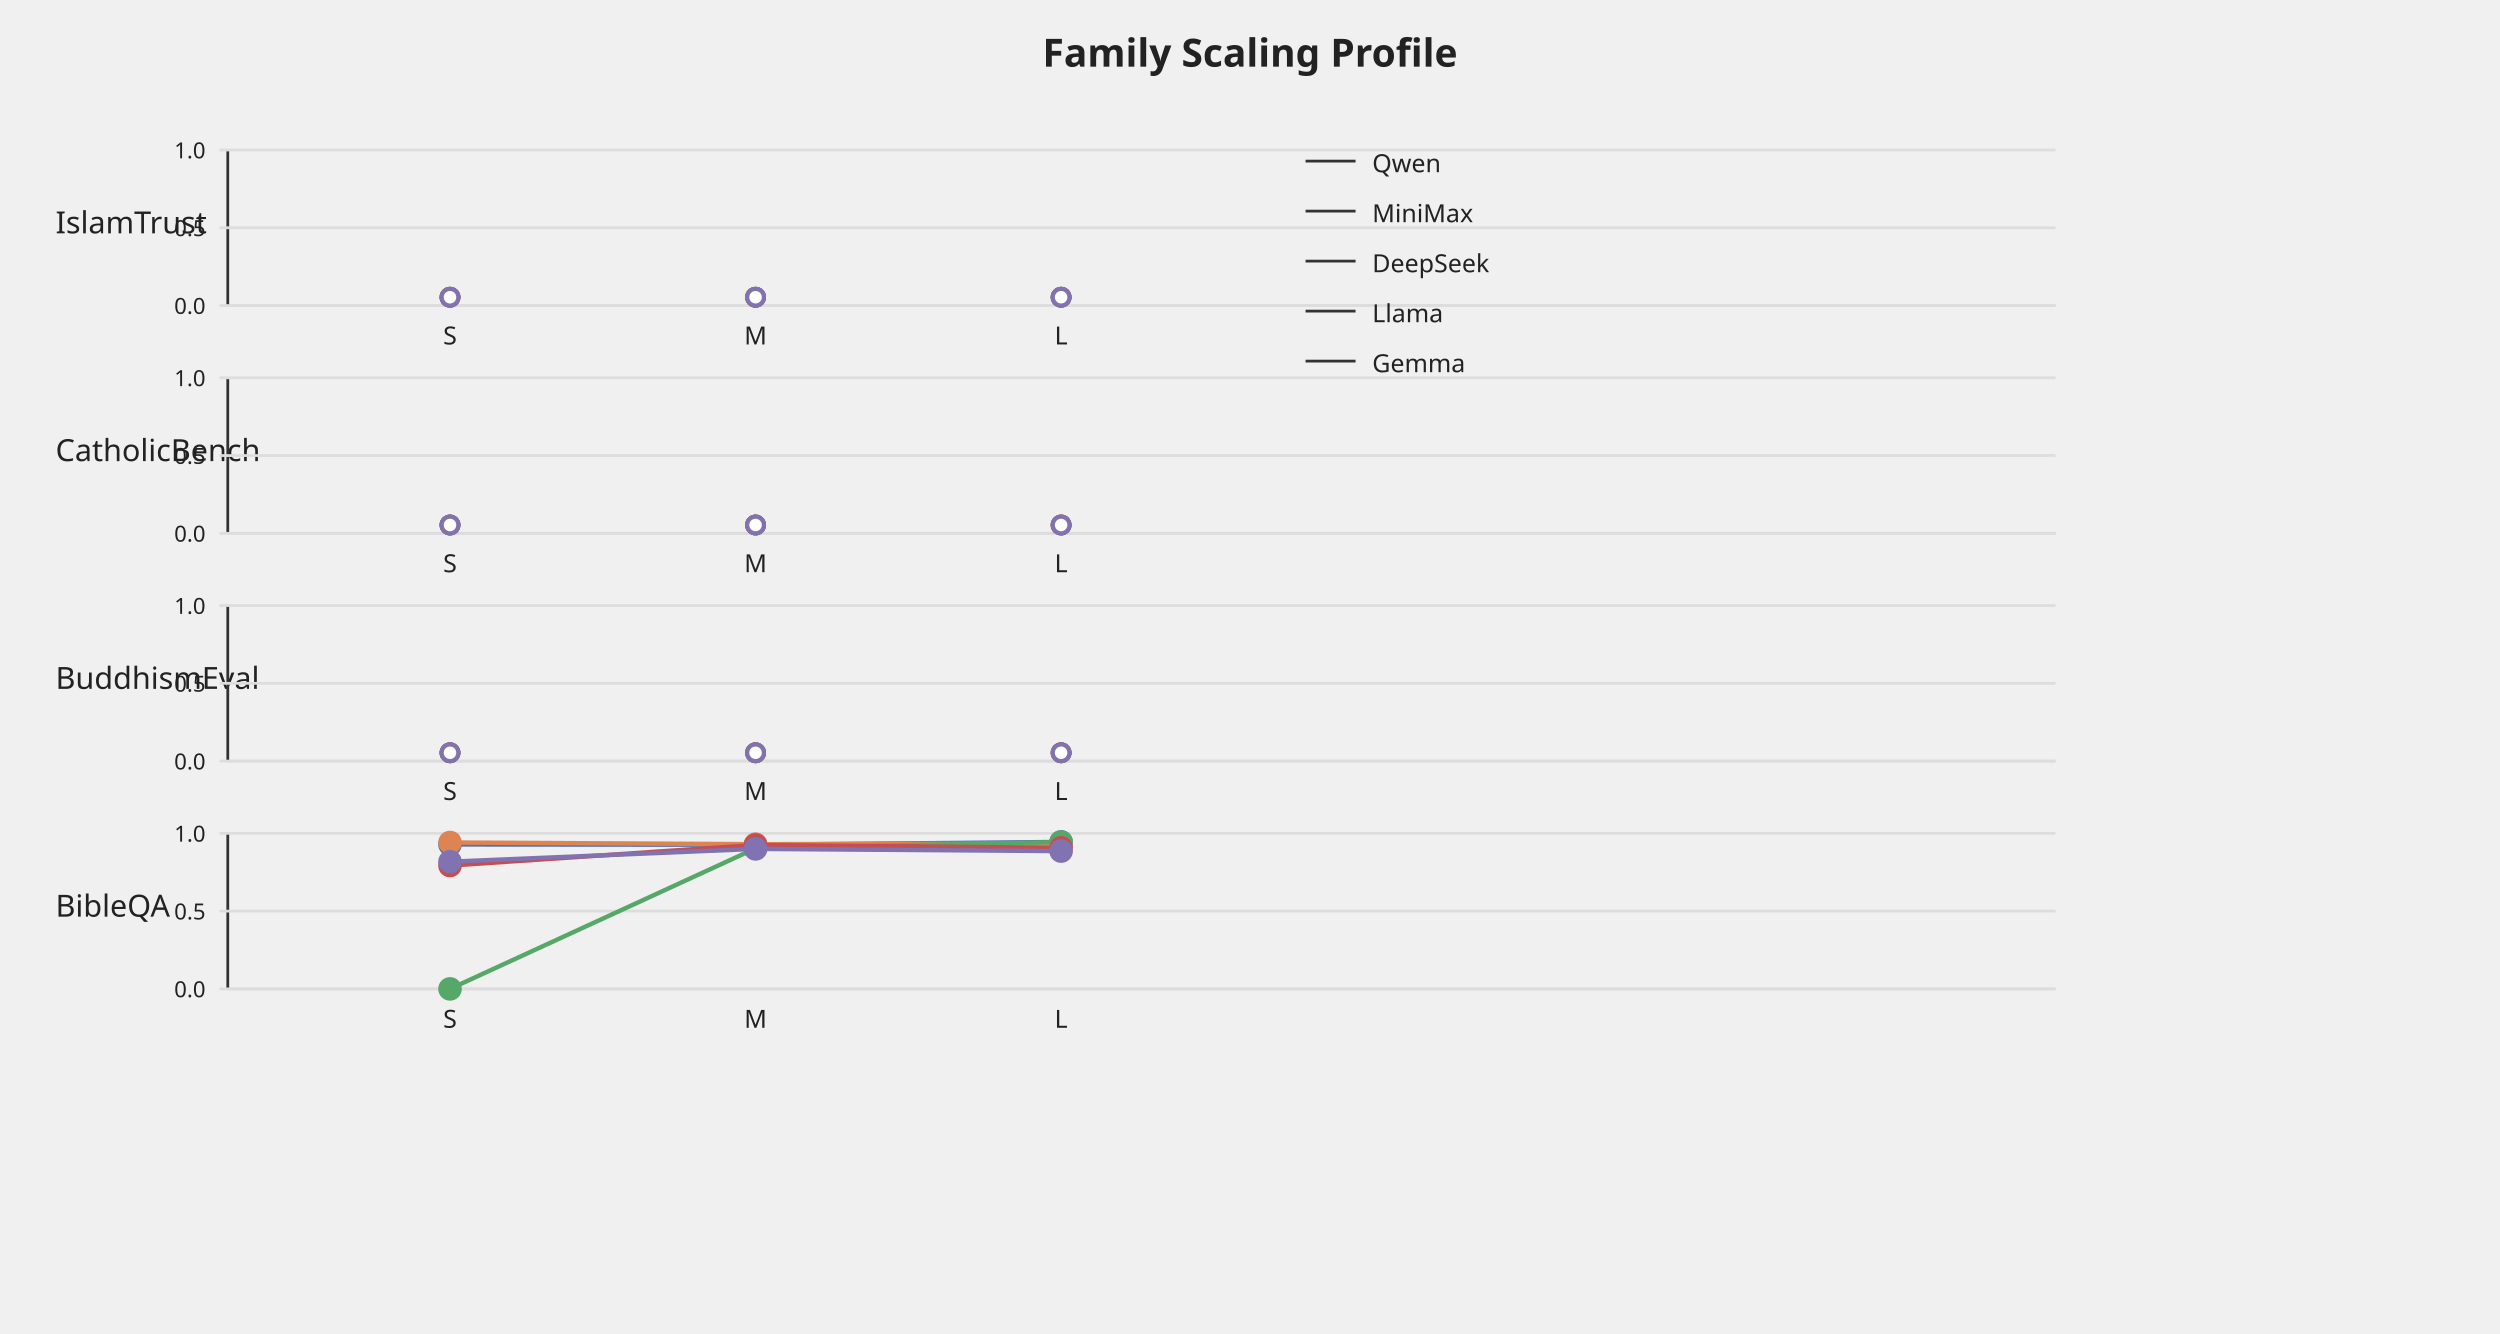
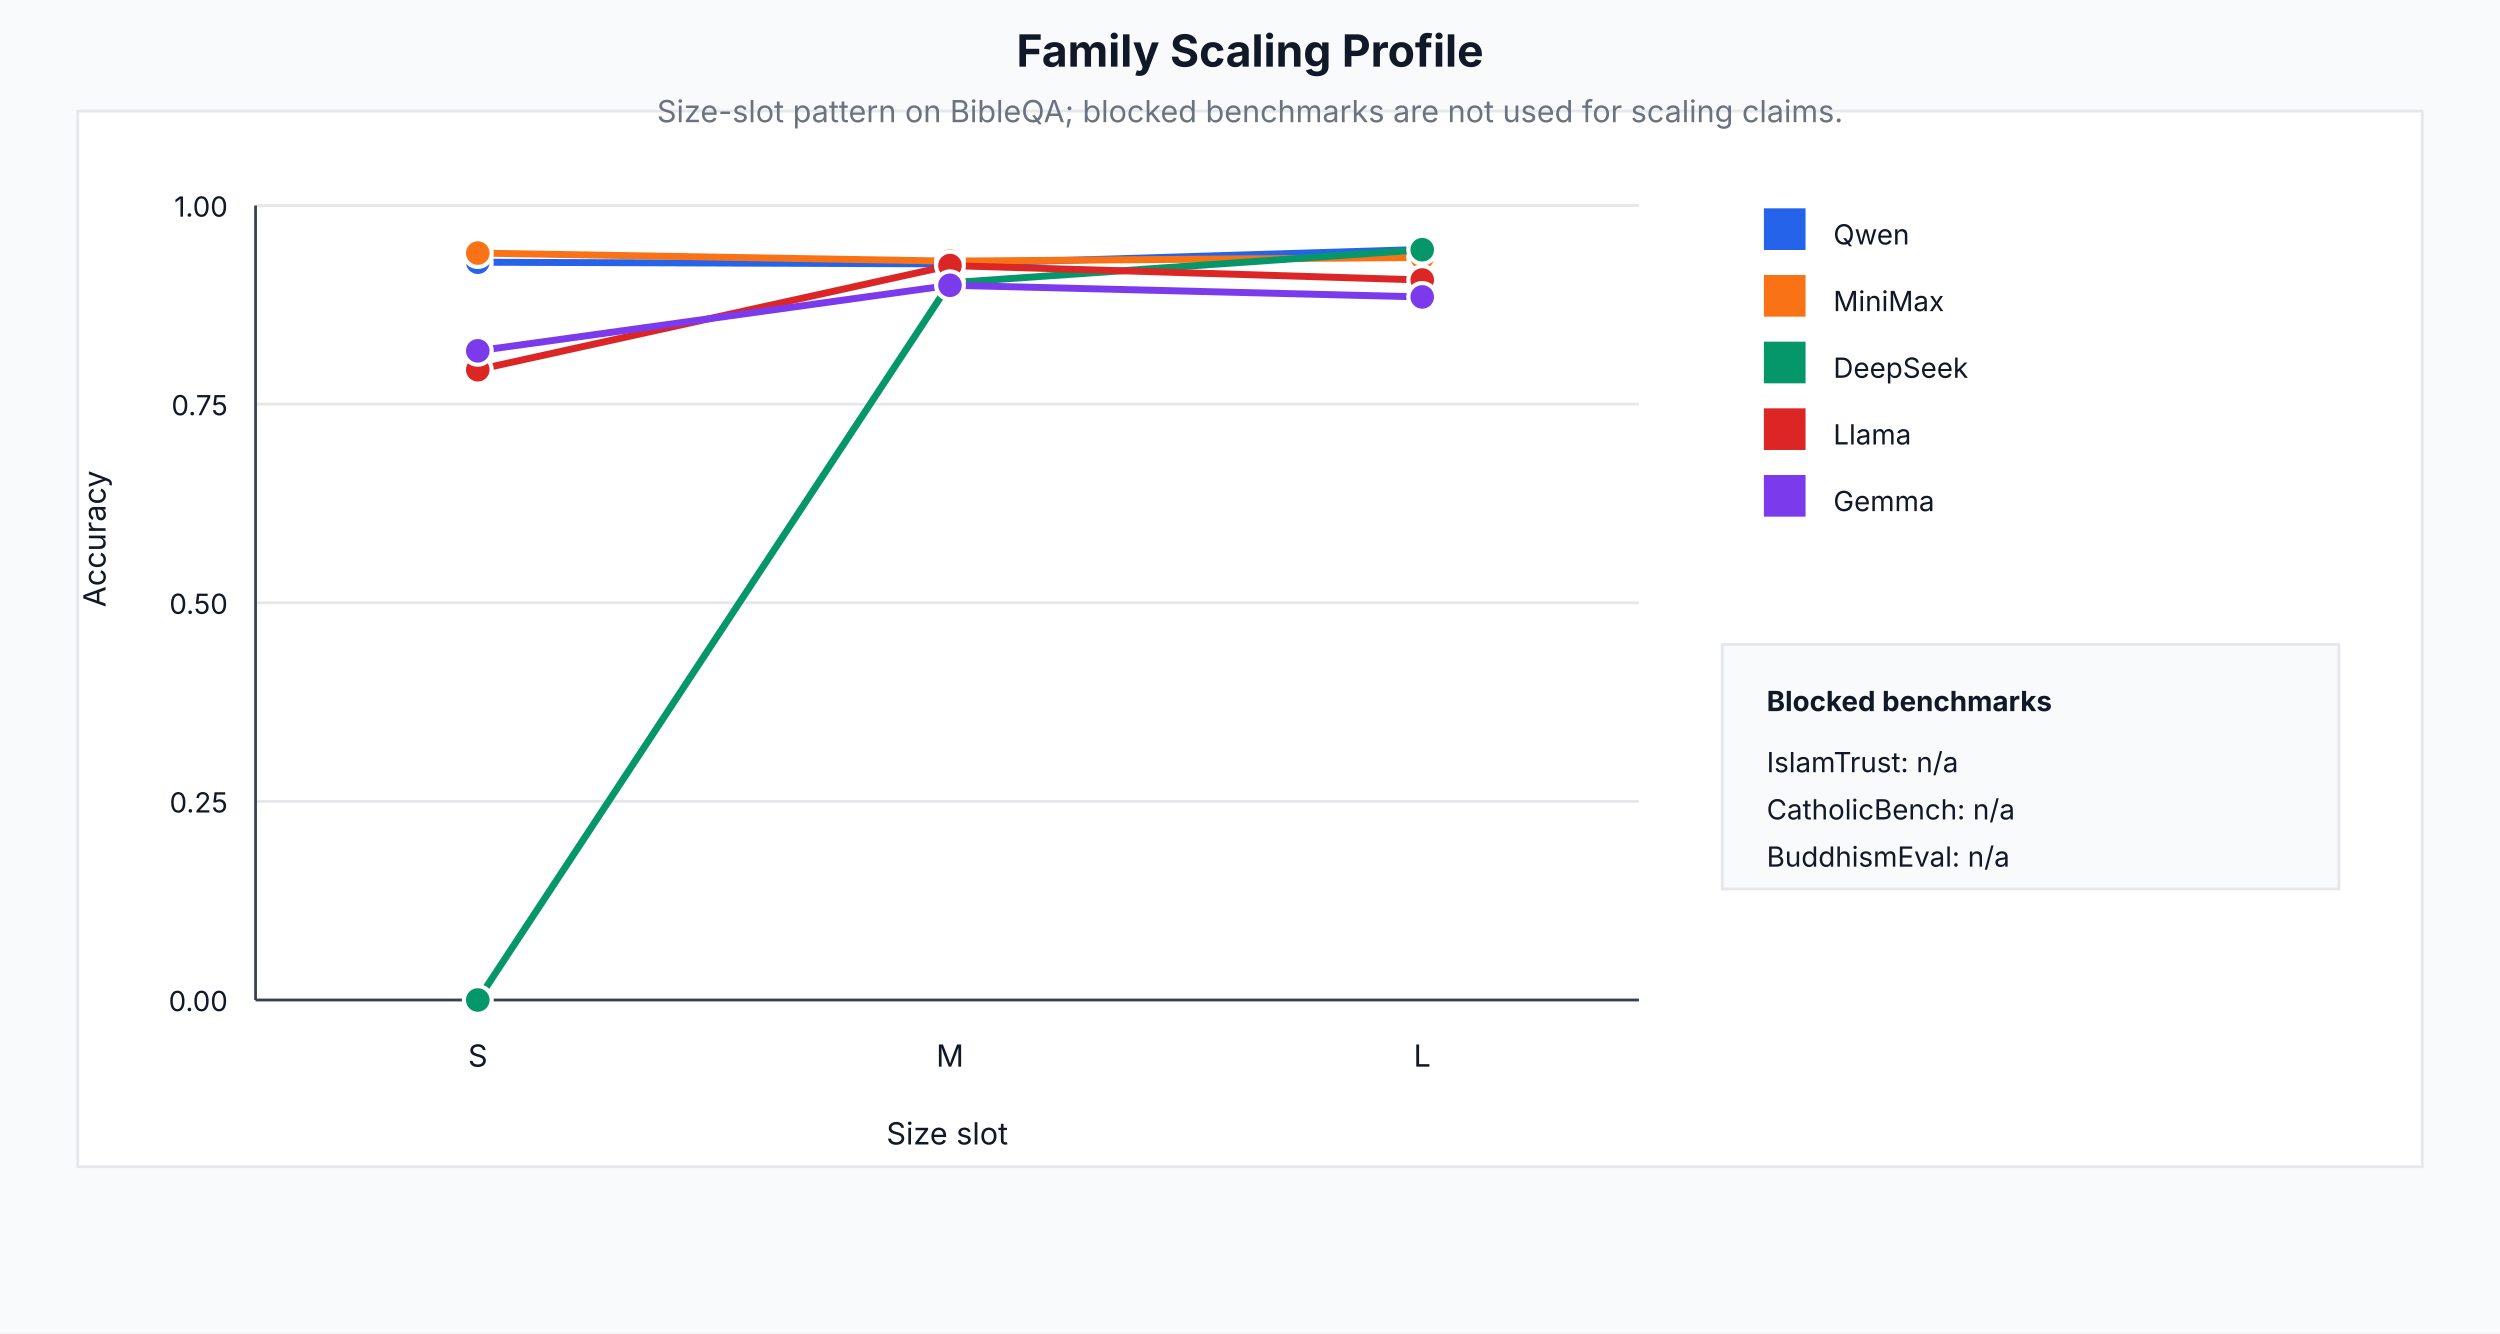
<svg xmlns="http://www.w3.org/2000/svg" viewBox="0 0 900 480" role="img">
  <style>
-         text { font-family: system-ui, sans-serif; fill: #222; }
-         .title { font-size: 14px; font-weight: 700; }
+         text { font-family: system-ui, -apple-system, BlinkMacSystemFont, "Segoe UI", sans-serif; fill: #111827; }
+         .title { font-size: 16px; font-weight: 750; }
+         .subtitle { font-size: 11px; fill: #6B7280; }
        .axis { font-size: 11px; }
-         .small { font-size: 9px; }
-         .tiny { font-size: 8px; }
-         .grid { stroke: #dddddd; stroke-width: 1; }
-         .axis-line { stroke: #333333; stroke-width: 1; }
+         .small { font-size: 10px; }
+         .tiny { font-size: 8.5px; }
+         .value { font-size: 10px; font-weight: 650; }
+         .cell-label { font-size: 10px; font-weight: 750; fill: #ffffff; }
+         .muted { font-size: 10px; fill: #6B7280; }
+         .grid { stroke: #E5E7EB; stroke-width: 1; }
+         .axis-line { stroke: #374151; stroke-width: 1; }
        .outline { stroke: #ffffff; stroke-width: 1; }
+         .panel { stroke: #E5E7EB; stroke-width: 1; }
    </style>
+   <rect x="0" y="0" width="900" height="480" fill="#F8FAFC" />
+   <rect x="28.0" y="40.0" width="844.0" height="380.0" fill="#FFFFFF" class="panel" />
  <text x="450.0" y="24.0" class="title" text-anchor="middle">Family Scaling Profile</text>
-   <text x="20.0" y="84.0" class="axis" text-anchor="start">IslamTrust</text>
-   <line x1="82.0" y1="110.0" x2="740.0" y2="110.0" class="grid" />
-   <line x1="82.0" y1="54.0" x2="82.0" y2="110.0" class="axis-line" />
-   <line x1="79.0" y1="110.0" x2="740.0" y2="110.0" class="grid" />
-   <text x="74.0" y="113.0" class="tiny" text-anchor="end">0.0</text>
-   <line x1="79.0" y1="82.0" x2="740.0" y2="82.0" class="grid" />
-   <text x="74.0" y="85.0" class="tiny" text-anchor="end">0.5</text>
-   <line x1="79.0" y1="54.0" x2="740.0" y2="54.0" class="grid" />
-   <text x="74.0" y="57.0" class="tiny" text-anchor="end">1.0</text>
-   <text x="162.0" y="124.0" class="small" text-anchor="middle">S</text>
-   <text x="272.0" y="124.0" class="small" text-anchor="middle">M</text>
-   <text x="382.0" y="124.0" class="small" text-anchor="middle">L</text>
-   <circle cx="162.0" cy="107.0" r="3.0" fill="#ffffff" stroke="#4C72B0" stroke-width="1.5" />
-   <circle cx="272.0" cy="107.0" r="3.0" fill="#ffffff" stroke="#4C72B0" stroke-width="1.5" />
-   <circle cx="382.0" cy="107.0" r="3.0" fill="#ffffff" stroke="#4C72B0" stroke-width="1.5" />
-   <circle cx="162.0" cy="107.0" r="3.0" fill="#ffffff" stroke="#DD8452" stroke-width="1.5" />
-   <circle cx="272.0" cy="107.0" r="3.0" fill="#ffffff" stroke="#DD8452" stroke-width="1.5" />
-   <circle cx="382.0" cy="107.0" r="3.0" fill="#ffffff" stroke="#DD8452" stroke-width="1.5" />
-   <circle cx="162.0" cy="107.0" r="3.0" fill="#ffffff" stroke="#55A868" stroke-width="1.5" />
-   <circle cx="272.0" cy="107.0" r="3.0" fill="#ffffff" stroke="#55A868" stroke-width="1.5" />
-   <circle cx="382.0" cy="107.0" r="3.0" fill="#ffffff" stroke="#55A868" stroke-width="1.5" />
-   <circle cx="162.0" cy="107.0" r="3.0" fill="#ffffff" stroke="#C44E52" stroke-width="1.5" />
-   <circle cx="272.0" cy="107.0" r="3.0" fill="#ffffff" stroke="#C44E52" stroke-width="1.5" />
-   <circle cx="382.0" cy="107.0" r="3.0" fill="#ffffff" stroke="#C44E52" stroke-width="1.5" />
-   <circle cx="162.0" cy="107.0" r="3.0" fill="#ffffff" stroke="#8172B2" stroke-width="1.5" />
-   <circle cx="272.0" cy="107.0" r="3.0" fill="#ffffff" stroke="#8172B2" stroke-width="1.5" />
-   <circle cx="382.0" cy="107.0" r="3.0" fill="#ffffff" stroke="#8172B2" stroke-width="1.5" />
-   <text x="20.0" y="166.0" class="axis" text-anchor="start">CatholicBench</text>
-   <line x1="82.0" y1="192.0" x2="740.0" y2="192.0" class="grid" />
-   <line x1="82.0" y1="136.0" x2="82.0" y2="192.0" class="axis-line" />
-   <line x1="79.0" y1="192.0" x2="740.0" y2="192.0" class="grid" />
-   <text x="74.0" y="195.0" class="tiny" text-anchor="end">0.0</text>
-   <line x1="79.0" y1="164.0" x2="740.0" y2="164.0" class="grid" />
-   <text x="74.0" y="167.0" class="tiny" text-anchor="end">0.5</text>
-   <line x1="79.0" y1="136.0" x2="740.0" y2="136.0" class="grid" />
-   <text x="74.0" y="139.0" class="tiny" text-anchor="end">1.0</text>
-   <text x="162.0" y="206.0" class="small" text-anchor="middle">S</text>
-   <text x="272.0" y="206.0" class="small" text-anchor="middle">M</text>
-   <text x="382.0" y="206.0" class="small" text-anchor="middle">L</text>
-   <circle cx="162.0" cy="189.0" r="3.0" fill="#ffffff" stroke="#4C72B0" stroke-width="1.5" />
-   <circle cx="272.0" cy="189.0" r="3.0" fill="#ffffff" stroke="#4C72B0" stroke-width="1.5" />
-   <circle cx="382.0" cy="189.0" r="3.0" fill="#ffffff" stroke="#4C72B0" stroke-width="1.5" />
-   <circle cx="162.0" cy="189.0" r="3.0" fill="#ffffff" stroke="#DD8452" stroke-width="1.5" />
-   <circle cx="272.0" cy="189.0" r="3.0" fill="#ffffff" stroke="#DD8452" stroke-width="1.5" />
-   <circle cx="382.0" cy="189.0" r="3.0" fill="#ffffff" stroke="#DD8452" stroke-width="1.5" />
-   <circle cx="162.0" cy="189.0" r="3.0" fill="#ffffff" stroke="#55A868" stroke-width="1.5" />
-   <circle cx="272.0" cy="189.0" r="3.0" fill="#ffffff" stroke="#55A868" stroke-width="1.5" />
-   <circle cx="382.0" cy="189.0" r="3.0" fill="#ffffff" stroke="#55A868" stroke-width="1.5" />
-   <circle cx="162.0" cy="189.0" r="3.0" fill="#ffffff" stroke="#C44E52" stroke-width="1.5" />
-   <circle cx="272.0" cy="189.0" r="3.0" fill="#ffffff" stroke="#C44E52" stroke-width="1.5" />
-   <circle cx="382.0" cy="189.0" r="3.0" fill="#ffffff" stroke="#C44E52" stroke-width="1.5" />
-   <circle cx="162.0" cy="189.0" r="3.0" fill="#ffffff" stroke="#8172B2" stroke-width="1.5" />
-   <circle cx="272.0" cy="189.0" r="3.0" fill="#ffffff" stroke="#8172B2" stroke-width="1.5" />
-   <circle cx="382.0" cy="189.0" r="3.0" fill="#ffffff" stroke="#8172B2" stroke-width="1.5" />
-   <text x="20.0" y="248.0" class="axis" text-anchor="start">BuddhismEval</text>
-   <line x1="82.0" y1="274.0" x2="740.0" y2="274.0" class="grid" />
-   <line x1="82.0" y1="218.0" x2="82.0" y2="274.0" class="axis-line" />
-   <line x1="79.0" y1="274.0" x2="740.0" y2="274.0" class="grid" />
-   <text x="74.0" y="277.0" class="tiny" text-anchor="end">0.0</text>
-   <line x1="79.0" y1="246.0" x2="740.0" y2="246.0" class="grid" />
-   <text x="74.0" y="249.0" class="tiny" text-anchor="end">0.5</text>
-   <line x1="79.0" y1="218.0" x2="740.0" y2="218.0" class="grid" />
-   <text x="74.0" y="221.0" class="tiny" text-anchor="end">1.0</text>
-   <text x="162.0" y="288.0" class="small" text-anchor="middle">S</text>
-   <text x="272.0" y="288.0" class="small" text-anchor="middle">M</text>
-   <text x="382.0" y="288.0" class="small" text-anchor="middle">L</text>
-   <circle cx="162.0" cy="271.0" r="3.0" fill="#ffffff" stroke="#4C72B0" stroke-width="1.5" />
-   <circle cx="272.0" cy="271.0" r="3.0" fill="#ffffff" stroke="#4C72B0" stroke-width="1.5" />
-   <circle cx="382.0" cy="271.0" r="3.0" fill="#ffffff" stroke="#4C72B0" stroke-width="1.5" />
-   <circle cx="162.0" cy="271.0" r="3.0" fill="#ffffff" stroke="#DD8452" stroke-width="1.5" />
-   <circle cx="272.0" cy="271.0" r="3.0" fill="#ffffff" stroke="#DD8452" stroke-width="1.5" />
-   <circle cx="382.0" cy="271.0" r="3.0" fill="#ffffff" stroke="#DD8452" stroke-width="1.5" />
-   <circle cx="162.0" cy="271.0" r="3.0" fill="#ffffff" stroke="#55A868" stroke-width="1.5" />
-   <circle cx="272.0" cy="271.0" r="3.0" fill="#ffffff" stroke="#55A868" stroke-width="1.5" />
-   <circle cx="382.0" cy="271.0" r="3.0" fill="#ffffff" stroke="#55A868" stroke-width="1.5" />
-   <circle cx="162.0" cy="271.0" r="3.0" fill="#ffffff" stroke="#C44E52" stroke-width="1.5" />
-   <circle cx="272.0" cy="271.0" r="3.0" fill="#ffffff" stroke="#C44E52" stroke-width="1.5" />
-   <circle cx="382.0" cy="271.0" r="3.0" fill="#ffffff" stroke="#C44E52" stroke-width="1.5" />
-   <circle cx="162.0" cy="271.0" r="3.0" fill="#ffffff" stroke="#8172B2" stroke-width="1.5" />
-   <circle cx="272.0" cy="271.0" r="3.0" fill="#ffffff" stroke="#8172B2" stroke-width="1.5" />
-   <circle cx="382.0" cy="271.0" r="3.0" fill="#ffffff" stroke="#8172B2" stroke-width="1.5" />
-   <text x="20.0" y="330.0" class="axis" text-anchor="start">BibleQA</text>
-   <line x1="82.0" y1="356.0" x2="740.0" y2="356.0" class="grid" />
-   <line x1="82.0" y1="300.0" x2="82.0" y2="356.0" class="axis-line" />
-   <line x1="79.0" y1="356.0" x2="740.0" y2="356.0" class="grid" />
-   <text x="74.0" y="359.0" class="tiny" text-anchor="end">0.0</text>
-   <line x1="79.0" y1="328.0" x2="740.0" y2="328.0" class="grid" />
-   <text x="74.0" y="331.0" class="tiny" text-anchor="end">0.5</text>
-   <line x1="79.0" y1="300.0" x2="740.0" y2="300.0" class="grid" />
-   <text x="74.0" y="303.0" class="tiny" text-anchor="end">1.0</text>
-   <text x="162.0" y="370.0" class="small" text-anchor="middle">S</text>
-   <text x="272.0" y="370.0" class="small" text-anchor="middle">M</text>
-   <text x="382.0" y="370.0" class="small" text-anchor="middle">L</text>
-   <circle cx="162.0" cy="304.0" r="3.5" fill="#4C72B0" stroke="#4C72B0" stroke-width="1.5" />
-   <circle cx="272.0" cy="304.1" r="3.5" fill="#4C72B0" stroke="#4C72B0" stroke-width="1.5" />
-   <circle cx="382.0" cy="303.1" r="3.5" fill="#4C72B0" stroke="#4C72B0" stroke-width="1.5" />
-   <path d="M162.0,304.0 L272.0,304.1 L382.0,303.1" fill="none" stroke="#4C72B0" stroke-width="1.6" />
-   <circle cx="162.0" cy="303.3" r="3.5" fill="#DD8452" stroke="#DD8452" stroke-width="1.5" />
-   <circle cx="272.0" cy="303.9" r="3.5" fill="#DD8452" stroke="#DD8452" stroke-width="1.5" />
-   <circle cx="382.0" cy="303.7" r="3.5" fill="#DD8452" stroke="#DD8452" stroke-width="1.5" />
-   <path d="M162.0,303.3 L272.0,303.9 L382.0,303.7" fill="none" stroke="#DD8452" stroke-width="1.6" />
-   <circle cx="162.0" cy="356.0" r="3.5" fill="#55A868" stroke="#55A868" stroke-width="1.5" />
-   <circle cx="272.0" cy="305.4" r="3.5" fill="#55A868" stroke="#55A868" stroke-width="1.5" />
-   <circle cx="382.0" cy="303.1" r="3.5" fill="#55A868" stroke="#55A868" stroke-width="1.5" />
-   <path d="M162.0,356.0 L272.0,305.4 L382.0,303.1" fill="none" stroke="#55A868" stroke-width="1.6" />
-   <circle cx="162.0" cy="311.6" r="3.5" fill="#C44E52" stroke="#C44E52" stroke-width="1.5" />
-   <circle cx="272.0" cy="304.2" r="3.5" fill="#C44E52" stroke="#C44E52" stroke-width="1.5" />
-   <circle cx="382.0" cy="305.2" r="3.5" fill="#C44E52" stroke="#C44E52" stroke-width="1.5" />
-   <path d="M162.0,311.6 L272.0,304.2 L382.0,305.2" fill="none" stroke="#C44E52" stroke-width="1.6" />
-   <circle cx="162.0" cy="310.2" r="3.5" fill="#8172B2" stroke="#8172B2" stroke-width="1.5" />
-   <circle cx="272.0" cy="305.6" r="3.5" fill="#8172B2" stroke="#8172B2" stroke-width="1.5" />
-   <circle cx="382.0" cy="306.4" r="3.5" fill="#8172B2" stroke="#8172B2" stroke-width="1.5" />
-   <path d="M162.0,310.2 L272.0,305.6 L382.0,306.4" fill="none" stroke="#8172B2" stroke-width="1.6" />
-   <line x1="470.0" y1="58.0" x2="488.0" y2="58.0" class="axis-line" stroke="#4C72B0" stroke-width="2" />
-   <text x="494.0" y="62.0" class="small" text-anchor="start">Qwen</text>
-   <line x1="470.0" y1="76.0" x2="488.0" y2="76.0" class="axis-line" stroke="#DD8452" stroke-width="2" />
-   <text x="494.0" y="80.0" class="small" text-anchor="start">MiniMax</text>
-   <line x1="470.0" y1="94.0" x2="488.0" y2="94.0" class="axis-line" stroke="#55A868" stroke-width="2" />
-   <text x="494.0" y="98.0" class="small" text-anchor="start">DeepSeek</text>
-   <line x1="470.0" y1="112.0" x2="488.0" y2="112.0" class="axis-line" stroke="#C44E52" stroke-width="2" />
-   <text x="494.0" y="116.0" class="small" text-anchor="start">Llama</text>
-   <line x1="470.0" y1="130.0" x2="488.0" y2="130.0" class="axis-line" stroke="#8172B2" stroke-width="2" />
-   <text x="494.0" y="134.0" class="small" text-anchor="start">Gemma</text>
+   <text x="450.0" y="44.0" class="subtitle" text-anchor="middle">Size-slot pattern on BibleQA; blocked benchmarks are not used for scaling claims.</text>
+   <line x1="92.0" y1="360.0" x2="590.0" y2="360.0" class="grid" />
+   <text x="82.0" y="364.0" class="small" text-anchor="end">0.00</text>
+   <line x1="92.0" y1="288.5" x2="590.0" y2="288.5" class="grid" />
+   <text x="82.0" y="292.5" class="small" text-anchor="end">0.25</text>
+   <line x1="92.0" y1="217.0" x2="590.0" y2="217.0" class="grid" />
+   <text x="82.0" y="221.0" class="small" text-anchor="end">0.50</text>
+   <line x1="92.0" y1="145.5" x2="590.0" y2="145.5" class="grid" />
+   <text x="82.0" y="149.5" class="small" text-anchor="end">0.75</text>
+   <line x1="92.0" y1="74.0" x2="590.0" y2="74.0" class="grid" />
+   <text x="82.0" y="78.0" class="small" text-anchor="end">1.00</text>
+   <line x1="92.0" y1="74.0" x2="92.0" y2="360.0" class="axis-line" />
+   <line x1="92.0" y1="360.0" x2="590.0" y2="360.0" class="axis-line" />
+   <text x="172.0" y="384.0" class="axis" text-anchor="middle">S</text>
+   <text x="342.0" y="384.0" class="axis" text-anchor="middle">M</text>
+   <text x="512.0" y="384.0" class="axis" text-anchor="middle">L</text>
+   <text x="341.0" y="412.0" class="axis" text-anchor="middle">Size slot</text>
+   <text x="38.0" y="194.0" class="axis" text-anchor="middle" transform="rotate(-90 38 194)">Accuracy</text>
+   <path d="M172.0,94.4 L342.0,95.0 L512.0,89.8" fill="none" stroke="#2563EB" stroke-width="2.5" stroke-linecap="round" stroke-linejoin="round" />
+   <circle cx="172.0" cy="94.4" r="5.0" fill="#2563EB" stroke="#ffffff" stroke-width="1.5" />
+   <circle cx="342.0" cy="95.0" r="5.0" fill="#2563EB" stroke="#ffffff" stroke-width="1.5" />
+   <circle cx="512.0" cy="89.8" r="5.0" fill="#2563EB" stroke="#ffffff" stroke-width="1.5" />
+   <path d="M172.0,91.1 L342.0,94.0 L512.0,92.7" fill="none" stroke="#F97316" stroke-width="2.5" stroke-linecap="round" stroke-linejoin="round" />
+   <circle cx="172.0" cy="91.1" r="5.0" fill="#F97316" stroke="#ffffff" stroke-width="1.5" />
+   <circle cx="342.0" cy="94.0" r="5.0" fill="#F97316" stroke="#ffffff" stroke-width="1.5" />
+   <circle cx="512.0" cy="92.7" r="5.0" fill="#F97316" stroke="#ffffff" stroke-width="1.5" />
+   <path d="M172.0,360.0 L342.0,101.8 L512.0,89.9" fill="none" stroke="#059669" stroke-width="2.5" stroke-linecap="round" stroke-linejoin="round" />
+   <circle cx="172.0" cy="360.0" r="5.0" fill="#059669" stroke="#ffffff" stroke-width="1.5" />
+   <circle cx="342.0" cy="101.8" r="5.0" fill="#059669" stroke="#ffffff" stroke-width="1.5" />
+   <circle cx="512.0" cy="89.9" r="5.0" fill="#059669" stroke="#ffffff" stroke-width="1.5" />
+   <path d="M172.0,133.1 L342.0,95.6 L512.0,100.8" fill="none" stroke="#DC2626" stroke-width="2.5" stroke-linecap="round" stroke-linejoin="round" />
+   <circle cx="172.0" cy="133.1" r="5.0" fill="#DC2626" stroke="#ffffff" stroke-width="1.5" />
+   <circle cx="342.0" cy="95.6" r="5.0" fill="#DC2626" stroke="#ffffff" stroke-width="1.5" />
+   <circle cx="512.0" cy="100.8" r="5.0" fill="#DC2626" stroke="#ffffff" stroke-width="1.5" />
+   <path d="M172.0,126.3 L342.0,102.7 L512.0,106.9" fill="none" stroke="#7C3AED" stroke-width="2.5" stroke-linecap="round" stroke-linejoin="round" />
+   <circle cx="172.0" cy="126.3" r="5.0" fill="#7C3AED" stroke="#ffffff" stroke-width="1.5" />
+   <circle cx="342.0" cy="102.7" r="5.0" fill="#7C3AED" stroke="#ffffff" stroke-width="1.5" />
+   <circle cx="512.0" cy="106.9" r="5.0" fill="#7C3AED" stroke="#ffffff" stroke-width="1.5" />
+   <rect x="635.0" y="75.0" width="15.0" height="15.0" fill="#2563EB" />
+   <text x="660.0" y="88.0" class="small" text-anchor="start">Qwen</text>
+   <rect x="635.0" y="99.0" width="15.0" height="15.0" fill="#F97316" />
+   <text x="660.0" y="112.0" class="small" text-anchor="start">MiniMax</text>
+   <rect x="635.0" y="123.0" width="15.0" height="15.0" fill="#059669" />
+   <text x="660.0" y="136.0" class="small" text-anchor="start">DeepSeek</text>
+   <rect x="635.0" y="147.0" width="15.0" height="15.0" fill="#DC2626" />
+   <text x="660.0" y="160.0" class="small" text-anchor="start">Llama</text>
+   <rect x="635.0" y="171.0" width="15.0" height="15.0" fill="#7C3AED" />
+   <text x="660.0" y="184.0" class="small" text-anchor="start">Gemma</text>
+   <rect x="620.0" y="232.0" width="222.0" height="88.0" fill="#F9FAFB" class="panel" />
+   <text x="636.0" y="256.0" class="value" text-anchor="start">Blocked benchmarks</text>
+   <text x="636.0" y="278.0" class="small" text-anchor="start">IslamTrust: n/a</text>
+   <text x="636.0" y="295.0" class="small" text-anchor="start">CatholicBench: n/a</text>
+   <text x="636.0" y="312.0" class="small" text-anchor="start">BuddhismEval: n/a</text>
</svg>
